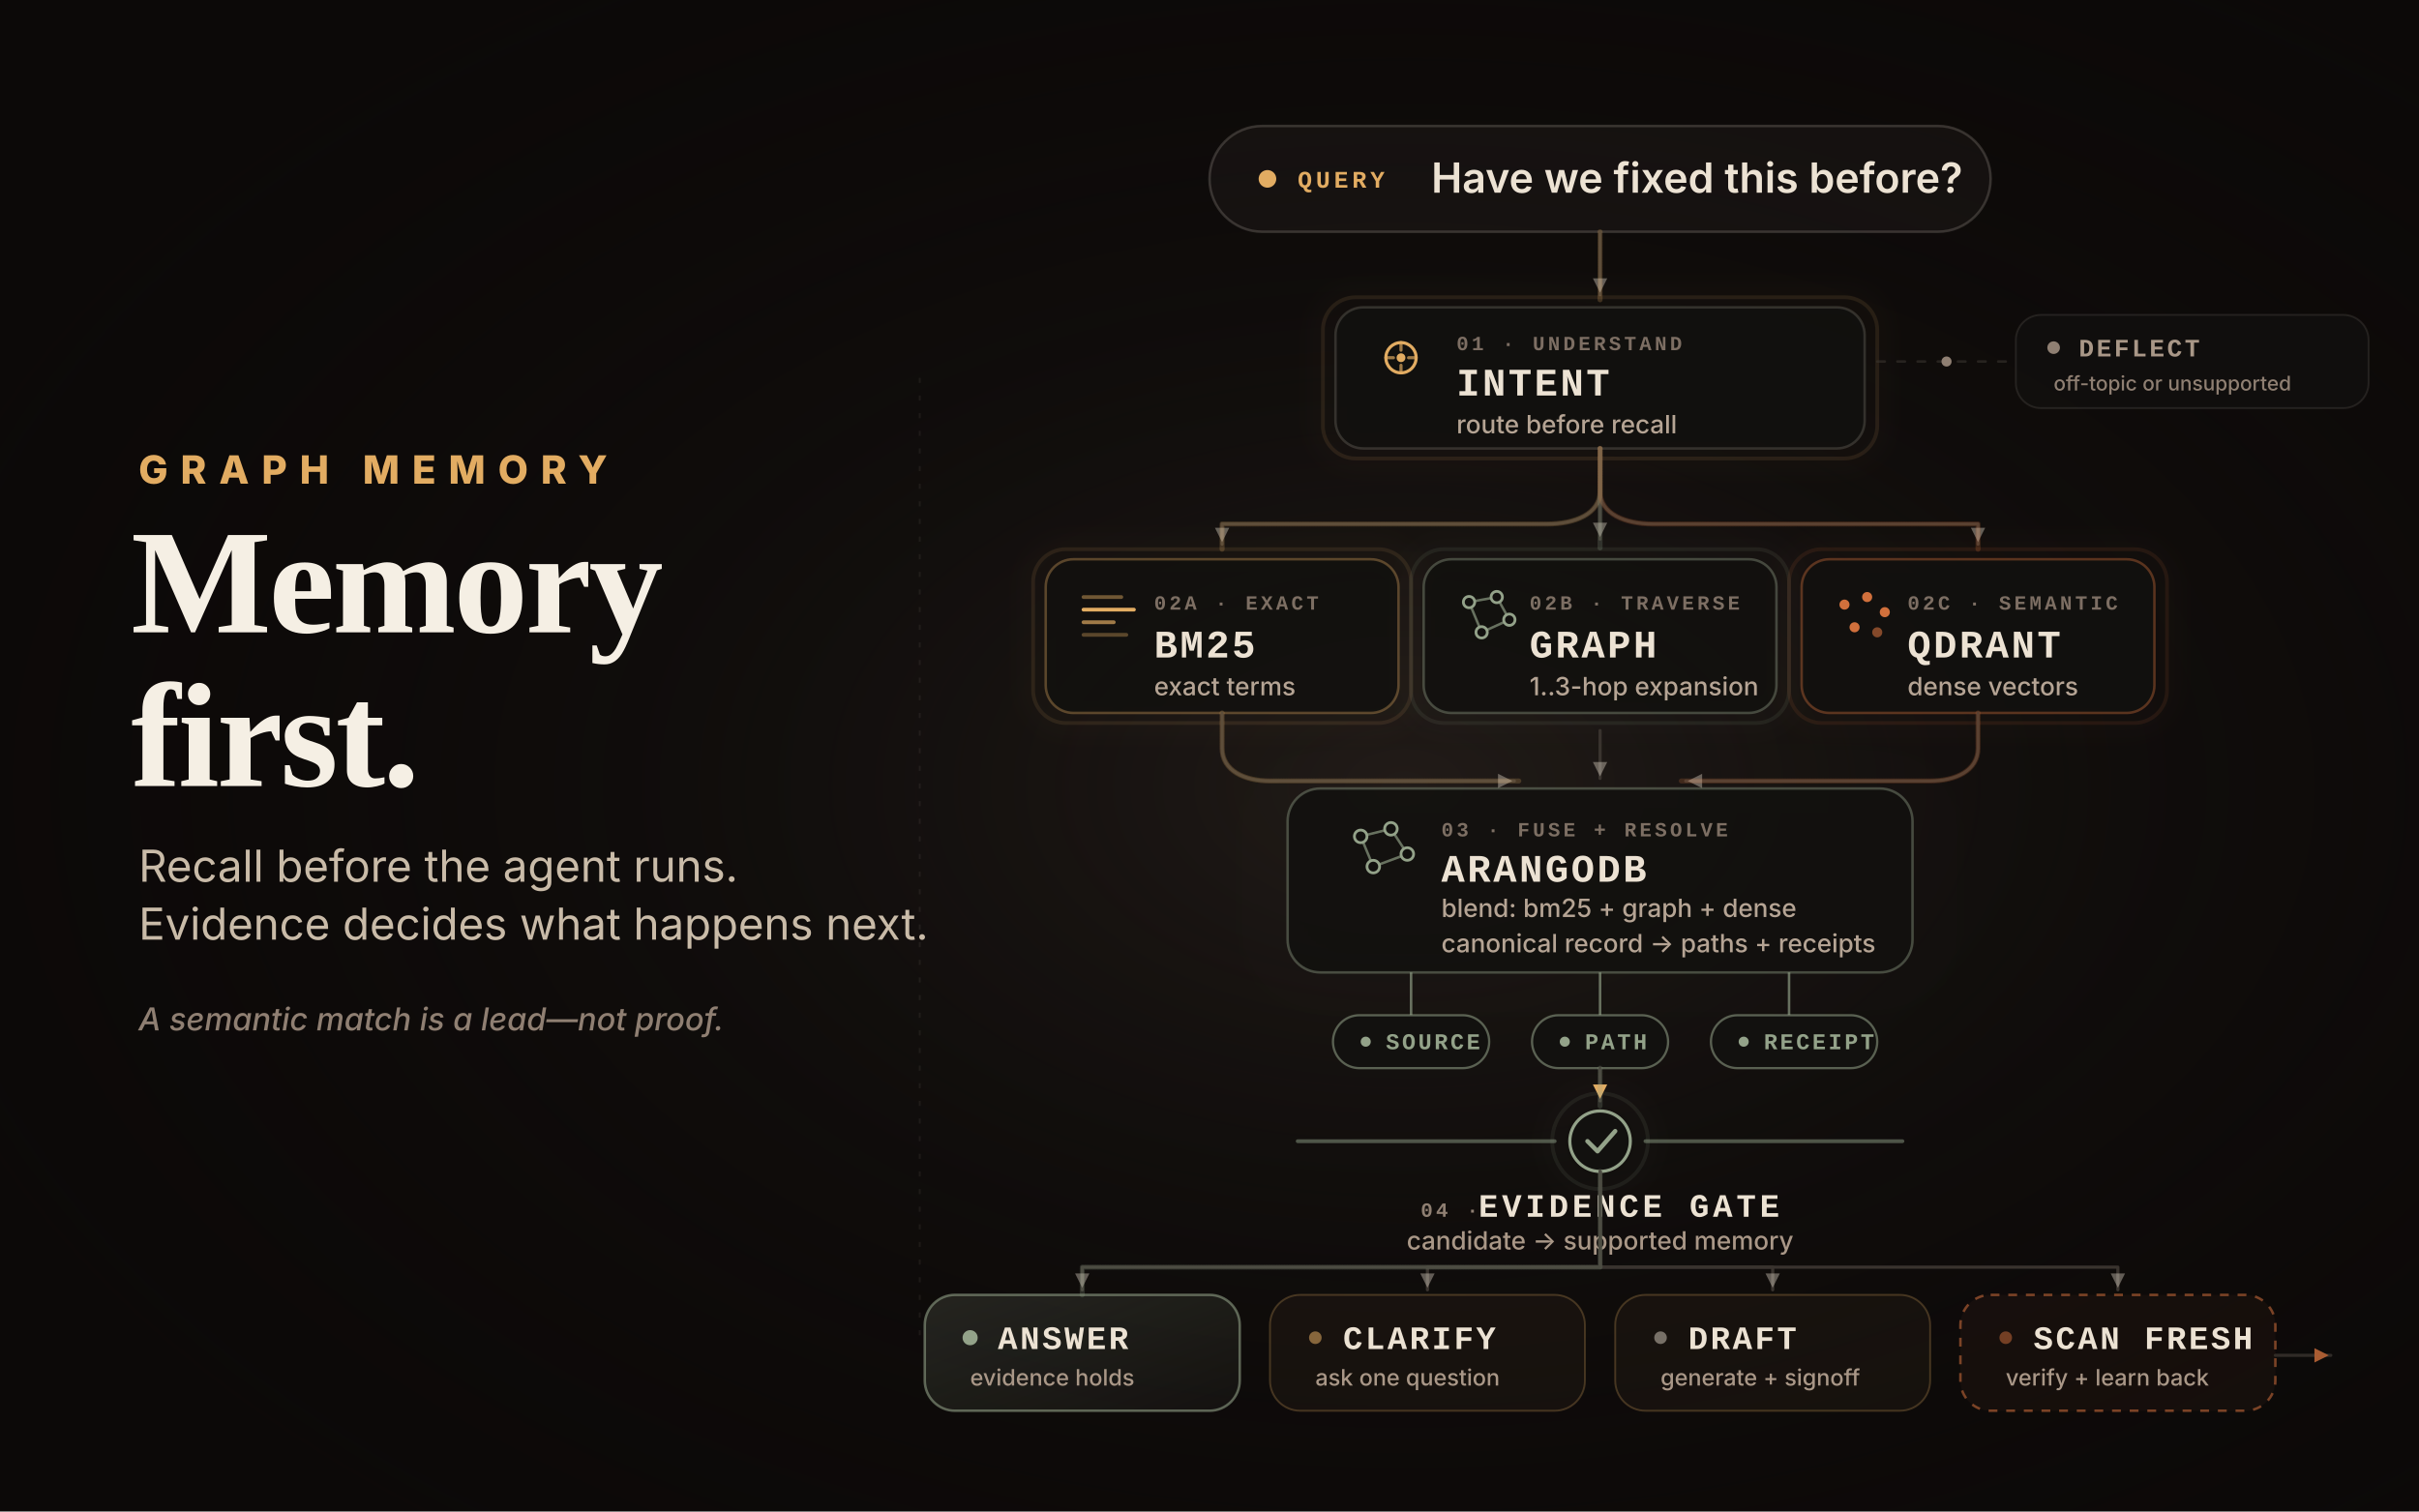
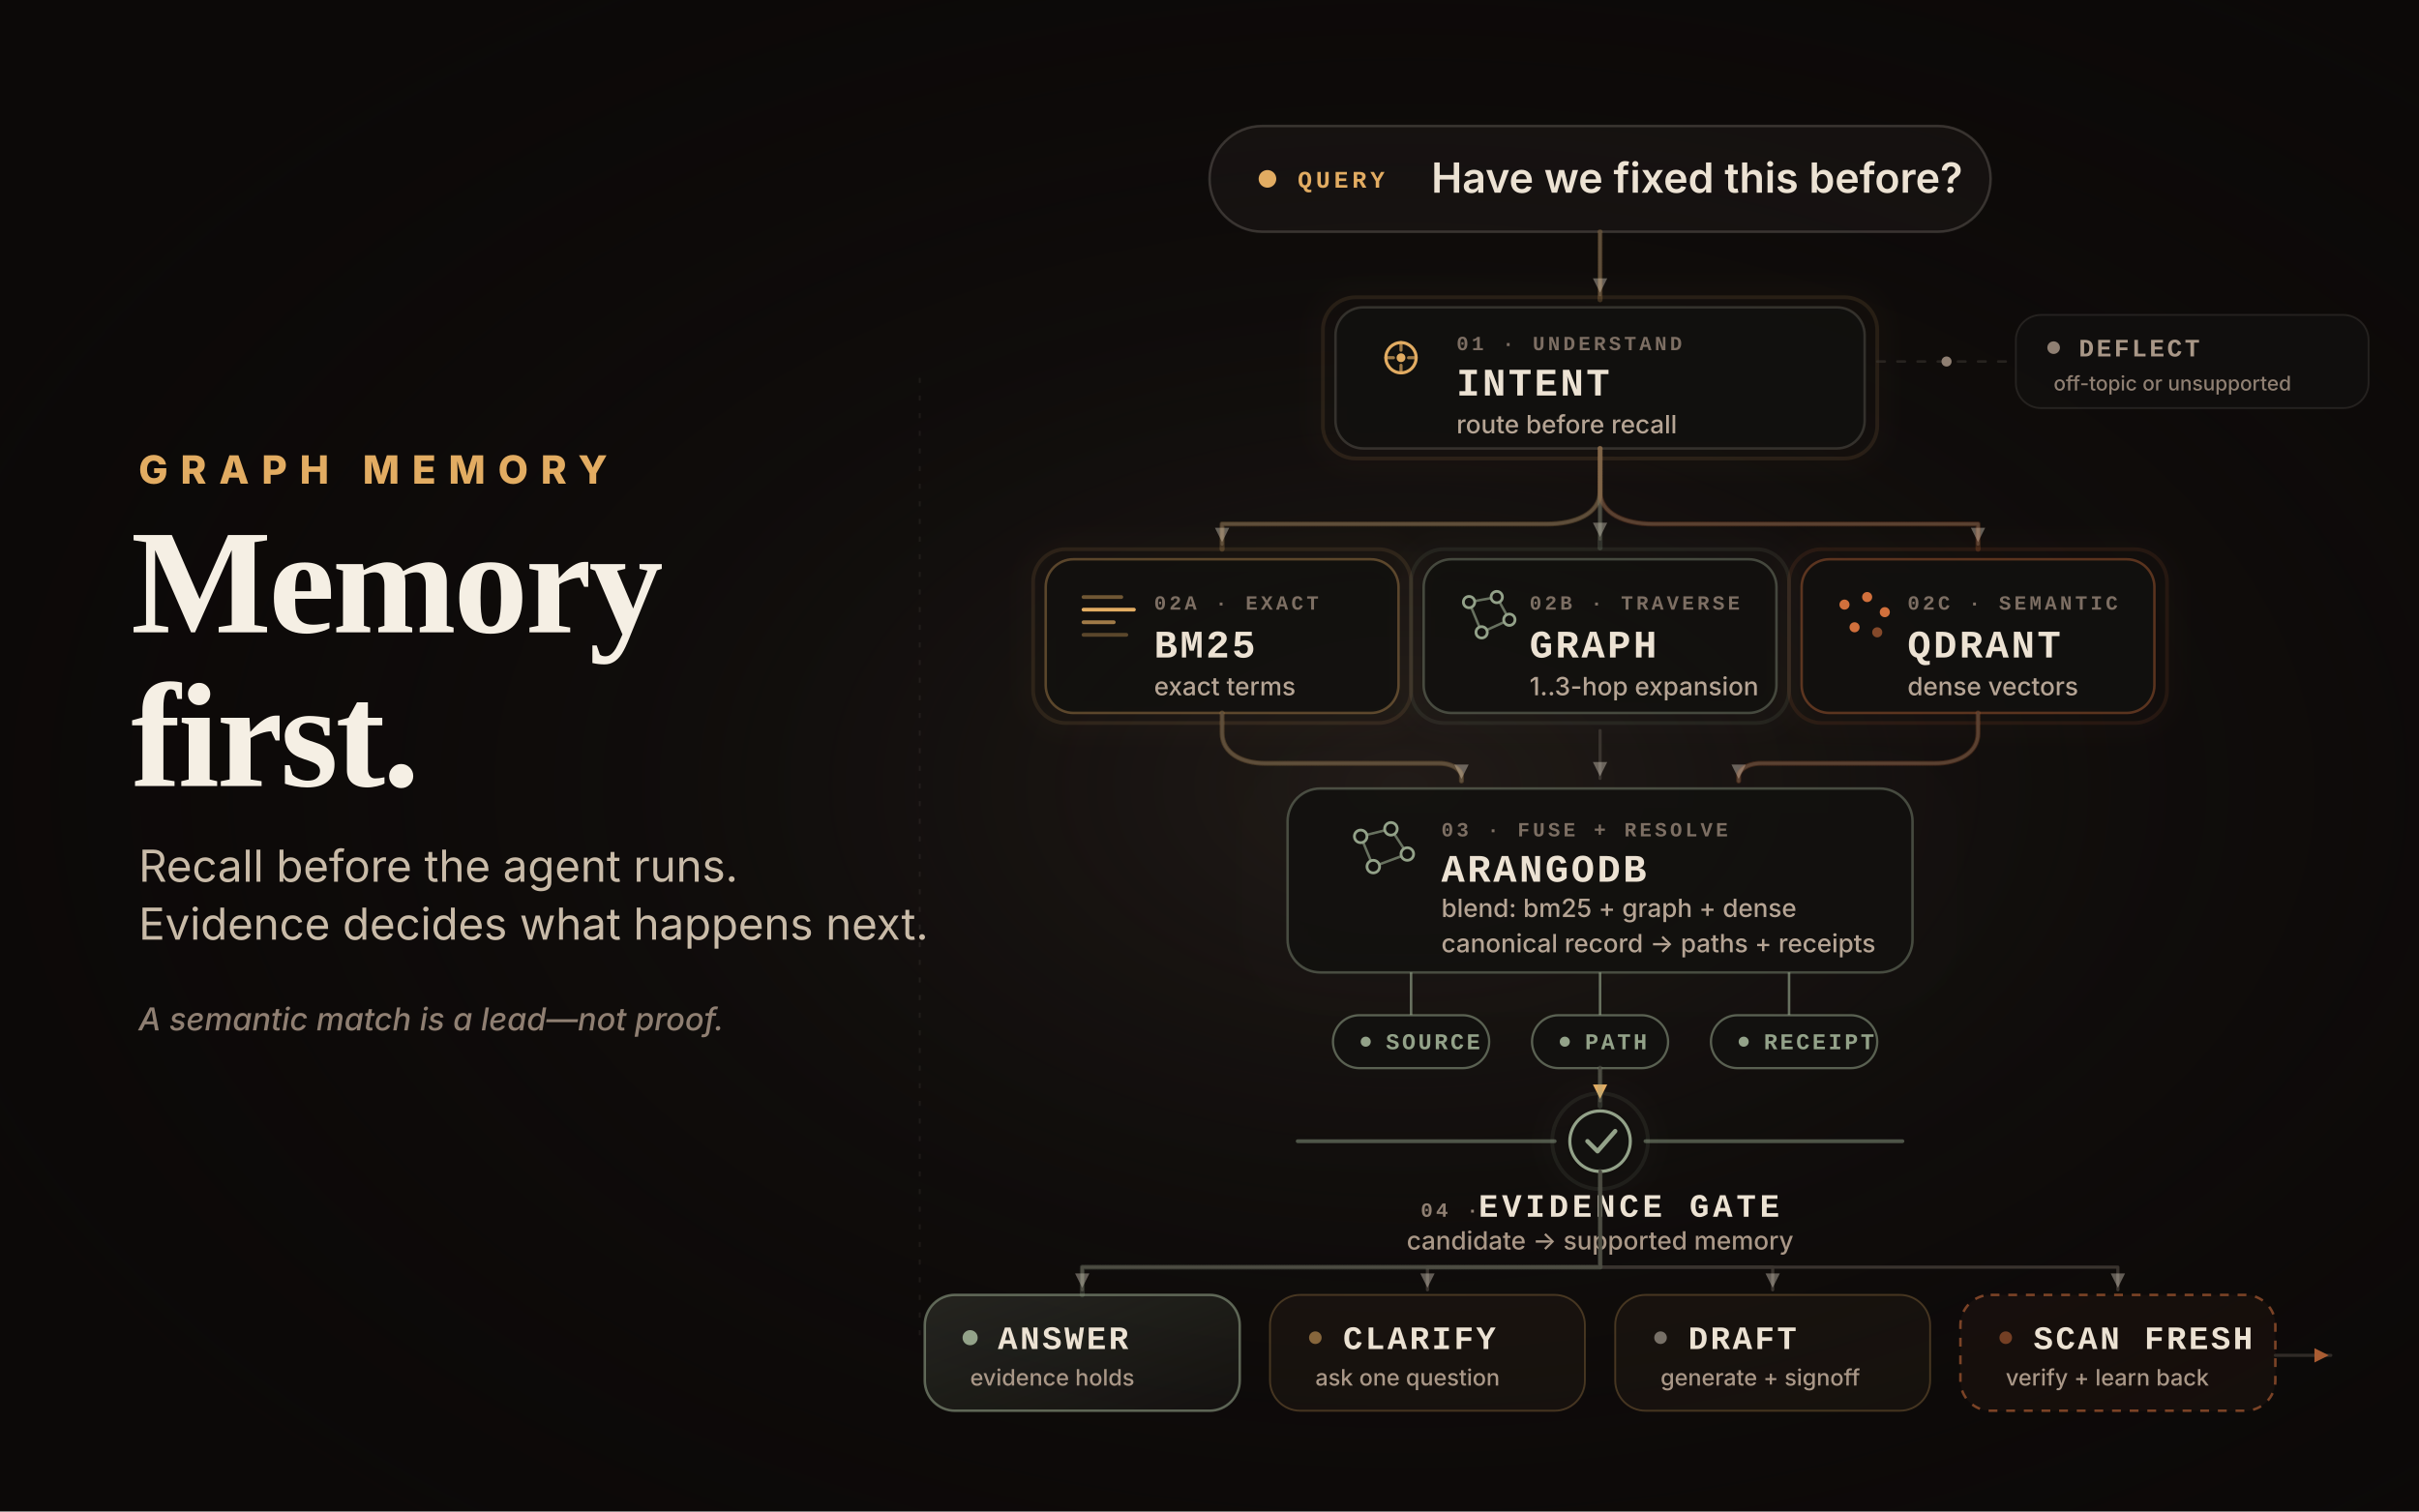
<svg xmlns="http://www.w3.org/2000/svg" viewBox="0 0 1920 1200" width="1920" height="1200" role="img" aria-labelledby="memory-pipeline-title memory-pipeline-desc" tabindex="0">
  <defs>
    <radialGradient id="bg-glow" cx="58%" cy="52%" r="66%">
      <stop offset="0" stop-color="#261f1b" stop-opacity="0.78" />
      <stop offset="0.46" stop-color="#151210" stop-opacity="0.42" />
      <stop offset="1" stop-color="#0c0908" stop-opacity="0" />
    </radialGradient>
    <linearGradient id="answer-fill" x1="0" y1="0" x2="1" y2="1">
      <stop offset="0" stop-color="#93a289" stop-opacity="0.17" />
      <stop offset="1" stop-color="#93a289" stop-opacity="0.05" />
    </linearGradient>
    <marker id="flow-arrow" viewBox="0 0 10 10" refX="8" refY="5" markerWidth="6.5" markerHeight="6.5" orient="auto-start-reverse">
      <path d="M 0 1.5 L 7 5 L 0 8.5 z" fill="rgba(236,226,211,0.38)" />
    </marker>
    <marker id="flow-arrow-ember" viewBox="0 0 10 10" refX="8" refY="5" markerWidth="6.5" markerHeight="6.5" orient="auto-start-reverse">
      <path d="M 0 1.5 L 7 5 L 0 8.5 z" fill="#d1703c" />
    </marker>
    <marker id="flow-arrow-brass" viewBox="0 0 10 10" refX="8" refY="5" markerWidth="6.5" markerHeight="6.5" orient="auto-start-reverse">
      <path d="M 0 1.5 L 7 5 L 0 8.5 z" fill="#e2ac62" />
    </marker>
    <filter id="soft-glow" x="-80%" y="-80%" width="260%" height="260%">
      <feGaussianBlur stdDeviation="10" result="blur" />
      <feMerge>
        <feMergeNode in="blur" />
        <feMergeNode in="SourceGraphic" />
      </feMerge>
    </filter>
    <filter id="wide-glow" x="-120%" y="-120%" width="340%" height="340%">
      <feGaussianBlur stdDeviation="22" />
    </filter>
    <style>
      #memory-pipeline .sans {
        font-family: Inter, ui-sans-serif, system-ui, -apple-system, BlinkMacSystemFont, "Segoe UI", sans-serif;
      }
      #memory-pipeline .mono {
        font-family: ui-monospace, SFMono-Regular, Menlo, Monaco, Consolas, "Liberation Mono", monospace;
      }
      #memory-pipeline .eyebrow {
        fill: #e2ac62;
        font-size: 31px;
        font-weight: 760;
        letter-spacing: 10px;
      }
      #memory-pipeline .serif {
        font-family: Fraunces, Georgia, "Times New Roman", serif;
      }
      #memory-pipeline .headline {
        fill: #f5efe4;
        font-size: 118px;
        font-weight: 720;
        letter-spacing: -2px;
      }
      #memory-pipeline .subhead {
        fill: #c9bba8;
        font-size: 35px;
        font-weight: 430;
      }
      #memory-pipeline .footer {
        fill: #8f7f72;
        font-size: 25px;
        font-weight: 480;
        font-style: italic;
      }
      #memory-pipeline .step {
        fill: #8f7f72;
        font-size: 16px;
        font-weight: 620;
        letter-spacing: 2.5px;
        opacity: 0.85;
      }
      #memory-pipeline .stage-name {
        fill: #ece2d3;
        font-size: 31px;
        font-weight: 760;
        letter-spacing: 2px;
      }
      #memory-pipeline .stage-note {
        fill: #b5a494;
        font-size: 20px;
        font-weight: 480;
      }
      #memory-pipeline .query-label {
        fill: #e2ac62;
        font-size: 19px;
        font-weight: 760;
        letter-spacing: 3px;
      }
      #memory-pipeline .query-text {
        fill: #ece2d3;
        font-size: 33px;
        font-weight: 570;
      }
      #memory-pipeline .token-label {
        fill: #93a289;
        font-size: 18px;
        font-weight: 730;
        letter-spacing: 2px;
      }
      #memory-pipeline .gate-name {
        fill: #ece2d3;
        font-size: 26px;
        font-weight: 760;
        letter-spacing: 3px;
      }
      #memory-pipeline .gate-note {
        fill: #a99787;
        font-size: 20px;
        font-weight: 480;
      }
      #memory-pipeline .outcome-name {
        fill: #ece2d3;
        font-size: 26px;
        font-weight: 760;
        letter-spacing: 2px;
      }
      #memory-pipeline .outcome-note {
        fill: #a99787;
        font-size: 18px;
        font-weight: 490;
      }
      #memory-pipeline .aside-name {
        fill: #a99787;
        font-size: 20px;
        font-weight: 720;
        letter-spacing: 2px;
      }
      #memory-pipeline .aside-note {
        fill: #8f7f72;
        font-size: 16px;
        font-weight: 470;
      }

      #memory-pipeline .panel {
        fill: rgba(18, 17, 15, 0.86);
        stroke: rgba(236, 226, 211, 0.16);
        stroke-width: 2;
      }
      #memory-pipeline .panel-soft {
        fill: rgba(18, 17, 15, 0.68);
        stroke: rgba(236, 226, 211, 0.10);
        stroke-width: 1.5;
      }
      #memory-pipeline .query-shell {
        fill: rgba(236, 226, 211, 0.035);
        stroke: rgba(236, 226, 211, 0.18);
        stroke-width: 2;
      }
      #memory-pipeline .base-path {
        fill: none;
        stroke: #39332e;
        stroke-width: 2.5;
        stroke-linecap: round;
        stroke-linejoin: round;
      }
      #memory-pipeline .base-path-faint {
        fill: none;
        stroke: #39332e;
        stroke-width: 2;
        stroke-linecap: round;
        stroke-dasharray: 6 10;
        opacity: 0.58;
      }
      #memory-pipeline .flow-path {
        fill: none;
        stroke-width: 4;
        stroke-linecap: round;
        stroke-linejoin: round;
        stroke-dasharray: 1;
        stroke-dashoffset: 0;
        opacity: 0.22;
      }
      #memory-pipeline .flow-amber { stroke: #e2ac62; }
      #memory-pipeline .flow-violet { stroke: #d1703c; }
      #memory-pipeline .flow-mint { stroke: #93a289; }
      #memory-pipeline .stage-halo {
        fill: none;
        stroke-width: 3;
        opacity: 0.12;
      }
      #memory-pipeline .halo-amber { stroke: #e2ac62; }
      #memory-pipeline .halo-violet { stroke: #d1703c; }
      #memory-pipeline .halo-mint { stroke: #93a289; }
      #memory-pipeline .intent-mark {
        fill: none;
        stroke: #e2ac62;
        stroke-width: 2.5;
        stroke-linecap: round;
      }
      #memory-pipeline .bm25-line {
        stroke: #e2ac62;
        stroke-width: 3;
        stroke-linecap: round;
      }
      #memory-pipeline .q-node {
        fill: #d1703c;
      }
      #memory-pipeline .q-edge {
        stroke: rgba(209, 112, 60, 0.7);
        stroke-width: 1.5;
      }
      #memory-pipeline .graph-edge {
        stroke: rgba(147, 162, 137, 0.66);
        stroke-width: 2;
      }
      #memory-pipeline .graph-node {
        fill: #12110f;
        stroke: #93a289;
        stroke-width: 2.2;
      }
      #memory-pipeline .token {
        fill: #12110f;
        stroke: rgba(147, 162, 137, 0.55);
        stroke-width: 1.8;
      }
      #memory-pipeline .gate-line {
        stroke: rgba(147, 162, 137, 0.48);
        stroke-width: 3;
        stroke-linecap: round;
      }
      #memory-pipeline .gate-ring {
        fill: #12110f;
        stroke: #93a289;
        stroke-width: 2.5;
      }
      #memory-pipeline .gate-check {
        fill: none;
        stroke: #93a289;
        stroke-width: 3.5;
        stroke-linecap: round;
        stroke-linejoin: round;
      }
      #memory-pipeline .answer-shell {
        fill: url(#answer-fill);
        stroke: rgba(147, 162, 137, 0.58);
        stroke-width: 2;
      }
      #memory-pipeline .clarify-shell {
        fill: rgba(226, 172, 98, 0.045);
        stroke: rgba(226, 172, 98, 0.25);
        stroke-width: 1.5;
      }
      #memory-pipeline .scan-shell {
        fill: rgba(209, 112, 60, 0.05);
        stroke: rgba(209, 112, 60, 0.55);
        stroke-width: 2;
        stroke-dasharray: 7 7;
      }
      #memory-pipeline .active-dot { fill: #93a289; }
      #memory-pipeline .deflect-dot { fill: #8f7f72; }
      #memory-pipeline .panel-02a { stroke: rgba(226, 172, 98, 0.34); }
      #memory-pipeline .panel-02b { stroke: rgba(209, 112, 60, 0.38); }
      #memory-pipeline .panel-03  { stroke: rgba(147, 162, 137, 0.40); }
      #memory-pipeline .panel-02g { stroke: rgba(147, 162, 137, 0.38); }

      @media (prefers-reduced-motion: no-preference) {
        @keyframes draw-query {
          0%, 4% { stroke-dashoffset: 1; opacity: 0; }
          14%, 28% { stroke-dashoffset: 0; opacity: 1; }
          36%, 100% { stroke-dashoffset: 0; opacity: 0.18; }
        }
        @keyframes pulse-intent {
          0%, 8%, 100% { opacity: 0; transform: scale(0.96); }
          16%, 28% { opacity: 0.75; transform: scale(1); }
          36% { opacity: 0.12; transform: scale(1.04); }
        }
        @keyframes draw-split {
          0%, 18% { stroke-dashoffset: 1; opacity: 0; }
          32%, 46% { stroke-dashoffset: 0; opacity: 1; }
          54%, 100% { stroke-dashoffset: 0; opacity: 0.18; }
        }
        @keyframes pulse-recall {
          0%, 22%, 100% { opacity: 0; transform: scale(0.97); }
          32%, 47% { opacity: 0.72; transform: scale(1); }
          55% { opacity: 0.10; transform: scale(1.03); }
        }
        @keyframes draw-merge {
          0%, 36% { stroke-dashoffset: 1; opacity: 0; }
          50%, 62% { stroke-dashoffset: 0; opacity: 1; }
          70%, 100% { stroke-dashoffset: 0; opacity: 0.18; }
        }
        @keyframes pulse-record {
          0%, 42%, 100% { opacity: 0; transform: scale(0.98); }
          52%, 68% { opacity: 0.7; transform: scale(1); }
          76% { opacity: 0.10; transform: scale(1.035); }
        }
        @keyframes proof-on {
          0%, 52%, 100% { opacity: 0.35; }
          62%, 76% { opacity: 1; }
          84% { opacity: 0.48; }
        }
        @keyframes draw-gate {
          0%, 58% { stroke-dashoffset: 1; opacity: 0; }
          72%, 84% { stroke-dashoffset: 0; opacity: 1; }
          92%, 100% { stroke-dashoffset: 0; opacity: 0.18; }
        }
        @keyframes pulse-gate {
          0%, 62%, 100% { opacity: 0; transform: scale(0.9); }
          74%, 88% { opacity: 0.8; transform: scale(1); }
          96% { opacity: 0.14; transform: scale(1.06); }
        }
        @keyframes answer-on {
          0%, 72%, 100% { opacity: 0.48; }
          84%, 96% { opacity: 1; }
        }
        @keyframes query-dot {
          0%, 2% { transform: scale(0.7); opacity: 0.3; }
          10%, 22% { transform: scale(1.25); opacity: 1; }
          32%, 100% { transform: scale(1); opacity: 0.55; }
        }
        #memory-pipeline .query-flow { animation: draw-query 9s ease-in-out infinite; }
        #memory-pipeline .intent-halo {
          transform-origin: 1070px 330px;
          animation: pulse-intent 9s ease-in-out infinite;
        }
        #memory-pipeline .split-flow { animation: draw-split 9s ease-in-out infinite; }
        #memory-pipeline .bm25-halo {
          transform-origin: 770px 535px;
          animation: pulse-recall 9s ease-in-out infinite;
        }
        #memory-pipeline .graph-halo {
          transform-origin: 1070px 535px;
          animation: pulse-recall 9s ease-in-out infinite;
          animation-delay: 0.09s;
        }
        #memory-pipeline .qdrant-halo {
          transform-origin: 1370px 535px;
          animation: pulse-recall 9s ease-in-out infinite;
          animation-delay: 0.18s;
        }
        #memory-pipeline .merge-flow { animation: draw-merge 9s ease-in-out infinite; }
        #memory-pipeline .record-halo {
          transform-origin: 1070px 729px;
          animation: pulse-record 9s ease-in-out infinite;
        }
        #memory-pipeline .proof-1 { animation: proof-on 9s ease-in-out infinite; }
        #memory-pipeline .proof-2 { animation: proof-on 9s ease-in-out infinite; animation-delay: 0.18s; }
        #memory-pipeline .proof-3 { animation: proof-on 9s ease-in-out infinite; animation-delay: 0.36s; }
        #memory-pipeline .gate-flow { animation: draw-gate 9s ease-in-out infinite; }
        #memory-pipeline .gate-halo {
          transform-origin: 1070px 936px;
          animation: pulse-gate 9s ease-in-out infinite;
        }
        #memory-pipeline .answer-state { animation: answer-on 9s ease-in-out infinite; }
        #memory-pipeline .query-dot { transform-origin: 806px 172px; animation: query-dot 9s ease-in-out infinite; }
      }
    </style>
  </defs>
  <g id="memory-pipeline">
    <rect width="1920" height="1200" fill="#0c0908" />
    <rect width="1920" height="1200" fill="url(#bg-glow)" />
    <g aria-label="Card heading" transform="translate(0 -62)">
      <text x="110" y="446" class="sans eyebrow">GRAPH MEMORY</text>
      <text x="104" y="564" class="serif headline">Memory</text>
      <text x="104" y="686" class="serif headline">first.</text>
      <text x="110" y="762" class="sans subhead">Recall before the agent runs.</text>
      <text x="110" y="808" class="sans subhead">Evidence decides what happens next.</text>
      <text x="110" y="880" class="sans footer">A semantic match is a lead—not proof.</text>
    </g>
    <line x1="730" y1="300" x2="730" y2="1060" stroke="rgba(236,226,211,0.07)" stroke-dasharray="4 10" stroke-width="1.5" />
    <g transform="translate(200 -30)">
      <g aria-label="Example question">
        <rect x="760" y="130" width="620" height="84" rx="42" class="query-shell" />
        <circle cx="806" cy="172" r="7" fill="#e2ac62" class="query-dot" />
        <text x="830" y="179" class="mono query-label">QUERY</text>
        <text x="936" y="183" class="sans query-text">Have we fixed this before?</text>
      </g>
      <g aria-label="Intent stage">
        <path d="M1070 214 V264" class="base-path" marker-end="url(#flow-arrow)" />
        <path d="M1070 214 V268" class="flow-path flow-amber query-flow" pathLength="1" />
        <rect x="850" y="266" width="440" height="128" rx="26" class="stage-halo halo-amber intent-halo" filter="url(#soft-glow)" />
        <rect x="860" y="274" width="420" height="112" rx="22" class="panel" />
        <g transform="translate(896 300)" aria-hidden="true">
          <circle cx="16" cy="14" r="12" class="intent-mark" />
          <path d="M16 2 V8 M16 20 V26 M4 14 H10 M22 14 H28" class="intent-mark" opacity="0.68" />
          <circle cx="16" cy="14" r="3.5" fill="#e2ac62" />
        </g>
        <text x="956" y="308" class="mono step">01 · UNDERSTAND</text>
        <text x="956" y="344" class="mono stage-name">INTENT</text>
        <text x="956" y="374" class="sans stage-note">route before recall</text>
        <path d="M1290 317 H1400" class="base-path-faint" />
        <circle cx="1345" cy="317" r="4" class="deflect-dot" />
        <g aria-label="Deflect branch">
          <rect x="1400" y="280" width="280" height="74" rx="20" class="panel-soft" />
          <circle cx="1430" cy="306" r="5" class="deflect-dot" />
          <text x="1450" y="313" class="mono aside-name">DEFLECT</text>
          <text x="1430" y="340" class="sans aside-note">off-topic or unsupported</text>
        </g>
      </g>
      <g aria-label="Hybrid recall stage">
        <path d="M1070 386 V420 C1070 438 1050 446 1028 446 H770 V462" class="base-path" marker-end="url(#flow-arrow)" />
        <path d="M1070 386 V458" class="base-path" marker-end="url(#flow-arrow)" />
        <path d="M1070 386 V420 C1070 438 1090 446 1112 446 H1370 V462" class="base-path" marker-end="url(#flow-arrow)" />
        <path d="M1070 386 V420 C1070 438 1050 446 1028 446 H770 V466" class="flow-path flow-amber split-flow" pathLength="1" />
        <path d="M1070 386 V466" class="flow-path flow-mint split-flow" pathLength="1" />
        <path d="M1070 386 V420 C1070 438 1090 446 1112 446 H1370 V466" class="flow-path flow-violet split-flow" pathLength="1" />
        <rect x="620" y="466" width="300" height="138" rx="26" class="stage-halo halo-amber bm25-halo" filter="url(#soft-glow)" />
        <rect x="630" y="474" width="280" height="122" rx="22" class="panel panel-02a" />
        <g transform="translate(660 500)" aria-hidden="true">
          <line x1="0" y1="4" x2="30" y2="4" class="bm25-line" opacity="0.45" />
          <line x1="0" y1="14" x2="40" y2="14" class="bm25-line" />
          <line x1="0" y1="24" x2="24" y2="24" class="bm25-line" opacity="0.68" />
          <line x1="0" y1="34" x2="34" y2="34" class="bm25-line" opacity="0.35" />
        </g>
        <text x="716" y="514" class="mono step">02A · EXACT</text>
        <text x="716" y="552" class="mono stage-name">BM25</text>
        <text x="716" y="582" class="sans stage-note">exact terms</text>
        <rect x="920" y="466" width="300" height="138" rx="26" class="stage-halo halo-mint graph-halo" filter="url(#soft-glow)" />
        <rect x="930" y="474" width="280" height="122" rx="22" class="panel panel-02g" />
        <g transform="translate(958 500)" aria-hidden="true">
          <line x1="8" y1="8" x2="30" y2="4" class="graph-edge" />
          <line x1="30" y1="4" x2="40" y2="22" class="graph-edge" />
          <line x1="8" y1="8" x2="18" y2="32" class="graph-edge" />
          <line x1="18" y1="32" x2="40" y2="22" class="graph-edge" />
          <circle cx="8" cy="8" r="4.5" class="graph-node" />
          <circle cx="30" cy="4" r="4.5" class="graph-node" />
          <circle cx="40" cy="22" r="4.5" class="graph-node" />
          <circle cx="18" cy="32" r="4.5" class="graph-node" />
        </g>
        <text x="1014" y="514" class="mono step">02B · TRAVERSE</text>
        <text x="1014" y="552" class="mono stage-name">GRAPH</text>
        <text x="1014" y="582" class="sans stage-note">1..3-hop expansion</text>
        <rect x="1220" y="466" width="300" height="138" rx="26" class="stage-halo halo-violet qdrant-halo" filter="url(#soft-glow)" />
        <rect x="1230" y="474" width="280" height="122" rx="22" class="panel panel-02b" />
        <g transform="translate(1258 500)" aria-hidden="true">
          <circle cx="6" cy="10" r="4" class="q-node" />
          <circle cx="24" cy="4" r="4" class="q-node" />
          <circle cx="38" cy="16" r="4" class="q-node" />
          <circle cx="14" cy="28" r="4" class="q-node" />
          <circle cx="32" cy="32" r="4" class="q-node" opacity="0.6" />
        </g>
        <text x="1314" y="514" class="mono step">02C · SEMANTIC</text>
        <text x="1314" y="552" class="mono stage-name">QDRANT</text>
        <text x="1314" y="582" class="sans stage-note">dense vectors</text>
      </g>
      <g aria-label="Canonical record and graph evidence stage">
-         <path d="M770 596 V624 C770 642 788 650 808 650 H1002" class="base-path" marker-end="url(#flow-arrow)" />
+         <path d="M770 596 V612 C770 628 786 636 804 636 H942 C954 636 960 642 960 646 V650" class="base-path" marker-end="url(#flow-arrow)" />
        <path d="M1070 610 V648" class="base-path" marker-end="url(#flow-arrow)" />
-         <path d="M1370 596 V624 C1370 642 1352 650 1332 650 H1138" class="base-path" marker-end="url(#flow-arrow)" />
-         <path d="M770 596 V624 C770 642 788 650 808 650 H1006" class="flow-path flow-amber merge-flow" pathLength="1" />
-         <path d="M1370 596 V624 C1370 642 1352 650 1332 650 H1134" class="flow-path flow-violet merge-flow" pathLength="1" />
+         <path d="M1370 596 V612 C1370 628 1354 636 1336 636 H1198 C1186 636 1180 642 1180 646 V650" class="base-path" marker-end="url(#flow-arrow)" />
+         <path d="M770 596 V612 C770 628 786 636 804 636 H942 C954 636 960 642 960 646 V650" class="flow-path flow-amber merge-flow" pathLength="1" />
+         <path d="M1370 596 V612 C1370 628 1354 636 1336 636 H1198 C1186 636 1180 642 1180 646 V650" class="flow-path flow-violet merge-flow" pathLength="1" />
        <rect x="808" y="648" width="524" height="162" rx="32" class="stage-halo halo-mint record-halo" filter="url(#wide-glow)" />
        <rect x="822" y="656" width="496" height="146" rx="26" class="panel panel-03" />
        <g transform="translate(872 684)" aria-hidden="true">
          <line x1="8" y1="10" x2="32" y2="4" class="graph-edge" />
          <line x1="32" y1="4" x2="45" y2="24" class="graph-edge" />
          <line x1="8" y1="10" x2="18" y2="34" class="graph-edge" />
          <line x1="18" y1="34" x2="45" y2="24" class="graph-edge" />
          <circle cx="8" cy="10" r="5" class="graph-node" />
          <circle cx="32" cy="4" r="5" class="graph-node" />
          <circle cx="45" cy="24" r="5" class="graph-node" />
          <circle cx="18" cy="34" r="5" class="graph-node" />
        </g>
        <text x="944" y="694" class="mono step">03 · FUSE + RESOLVE</text>
        <text x="944" y="730" class="mono stage-name">ARANGODB</text>
        <text x="944" y="758" class="sans stage-note">blend: bm25 + graph + dense</text>
        <text x="944" y="786" class="sans stage-note">canonical record → paths + receipts</text>
        <g class="proof-1" aria-label="Source evidence">
          <path d="M920 802 V836" class="graph-edge" />
          <rect x="858" y="836" width="124" height="42" rx="21" class="token" />
          <circle cx="884" cy="857" r="4" fill="#93a289" />
          <text x="900" y="863" class="mono token-label">SOURCE</text>
        </g>
        <g class="proof-2" aria-label="Graph path evidence">
          <path d="M1070 802 V836" class="graph-edge" />
          <rect x="1016" y="836" width="108" height="42" rx="21" class="token" />
          <circle cx="1042" cy="857" r="4" fill="#93a289" />
          <text x="1058" y="863" class="mono token-label">PATH</text>
        </g>
        <g class="proof-3" aria-label="Receipt evidence">
          <path d="M1220 802 V836" class="graph-edge" />
          <rect x="1158" y="836" width="132" height="42" rx="21" class="token" />
          <circle cx="1184" cy="857" r="4" fill="#93a289" />
          <text x="1200" y="863" class="mono token-label">RECEIPT</text>
        </g>
      </g>
      <g aria-label="Evidence gate">
        <path d="M1070 878 V904" class="base-path" marker-end="url(#flow-arrow-brass)" />
        <path d="M1070 878 V908" class="flow-path flow-mint gate-flow" pathLength="1" />
        <circle cx="1070" cy="936" r="38" class="stage-halo halo-mint gate-halo" filter="url(#soft-glow)" />
        <line x1="830" y1="936" x2="1034" y2="936" class="gate-line" />
        <line x1="1106" y1="936" x2="1310" y2="936" class="gate-line" />
        <circle cx="1070" cy="936" r="24" class="gate-ring" />
        <path d="M1060 936 L1068 944 L1082 928" class="gate-check" />
        <text x="1070" y="996" text-anchor="middle" class="mono gate-name">
          <tspan class="step" fill="#8f7f72">04 · </tspan>EVIDENCE GATE</text>
        <text x="1070" y="1022" text-anchor="middle" class="sans gate-note">candidate → supported memory</text>
      </g>
      <g aria-label="Bounded outcomes">
        <path d="M1070 960 V1036 H659 V1054" class="base-path" marker-end="url(#flow-arrow)" />
        <path d="M1070 960 V1036 H933 V1054" class="base-path" marker-end="url(#flow-arrow)" />
        <path d="M1070 960 V1036 H1207 V1054" class="base-path" marker-end="url(#flow-arrow)" />
        <path d="M1070 960 V1036 H1481 V1054" class="base-path" marker-end="url(#flow-arrow)" />
        <path d="M1070 960 V1036 H659 V1058" class="flow-path flow-mint gate-flow" pathLength="1" />
        <g class="answer-state" aria-label="Answer outcome">
          <rect x="534" y="1058" width="250" height="92" rx="24" class="answer-shell" />
          <circle cx="570" cy="1092" r="6" class="active-dot" />
          <text x="592" y="1101" class="mono outcome-name">ANSWER</text>
          <text x="570" y="1130" class="sans outcome-note">evidence holds</text>
        </g>
        <g aria-label="Clarify outcome">
          <rect x="808" y="1058" width="250" height="92" rx="24" class="clarify-shell" />
          <circle cx="844" cy="1092" r="5" fill="#e2ac62" opacity="0.55" />
          <text x="866" y="1101" class="mono outcome-name">CLARIFY</text>
          <text x="844" y="1130" class="sans outcome-note">ask one question</text>
        </g>
        <g aria-label="Draft outcome">
          <rect x="1082" y="1058" width="250" height="92" rx="24" class="clarify-shell" />
          <circle cx="1118" cy="1092" r="5" fill="#ece2d3" opacity="0.45" />
          <text x="1140" y="1101" class="mono outcome-name">DRAFT</text>
          <text x="1118" y="1130" class="sans outcome-note">generate + signoff</text>
        </g>
        <g aria-label="Scan fresh outcome">
          <rect x="1356" y="1058" width="250" height="92" rx="24" class="scan-shell" />
          <circle cx="1392" cy="1092" r="5" fill="#d1703c" opacity="0.5" />
          <text x="1414" y="1101" class="mono outcome-name">SCAN FRESH</text>
          <text x="1392" y="1130" class="sans outcome-note">verify + learn back</text>
          <path d="M1606 1106 H1650" class="base-path" stroke="#d1703c" opacity="0.8" marker-end="url(#flow-arrow-ember)" />
        </g>
      </g>
    </g>
  </g>
</svg>
